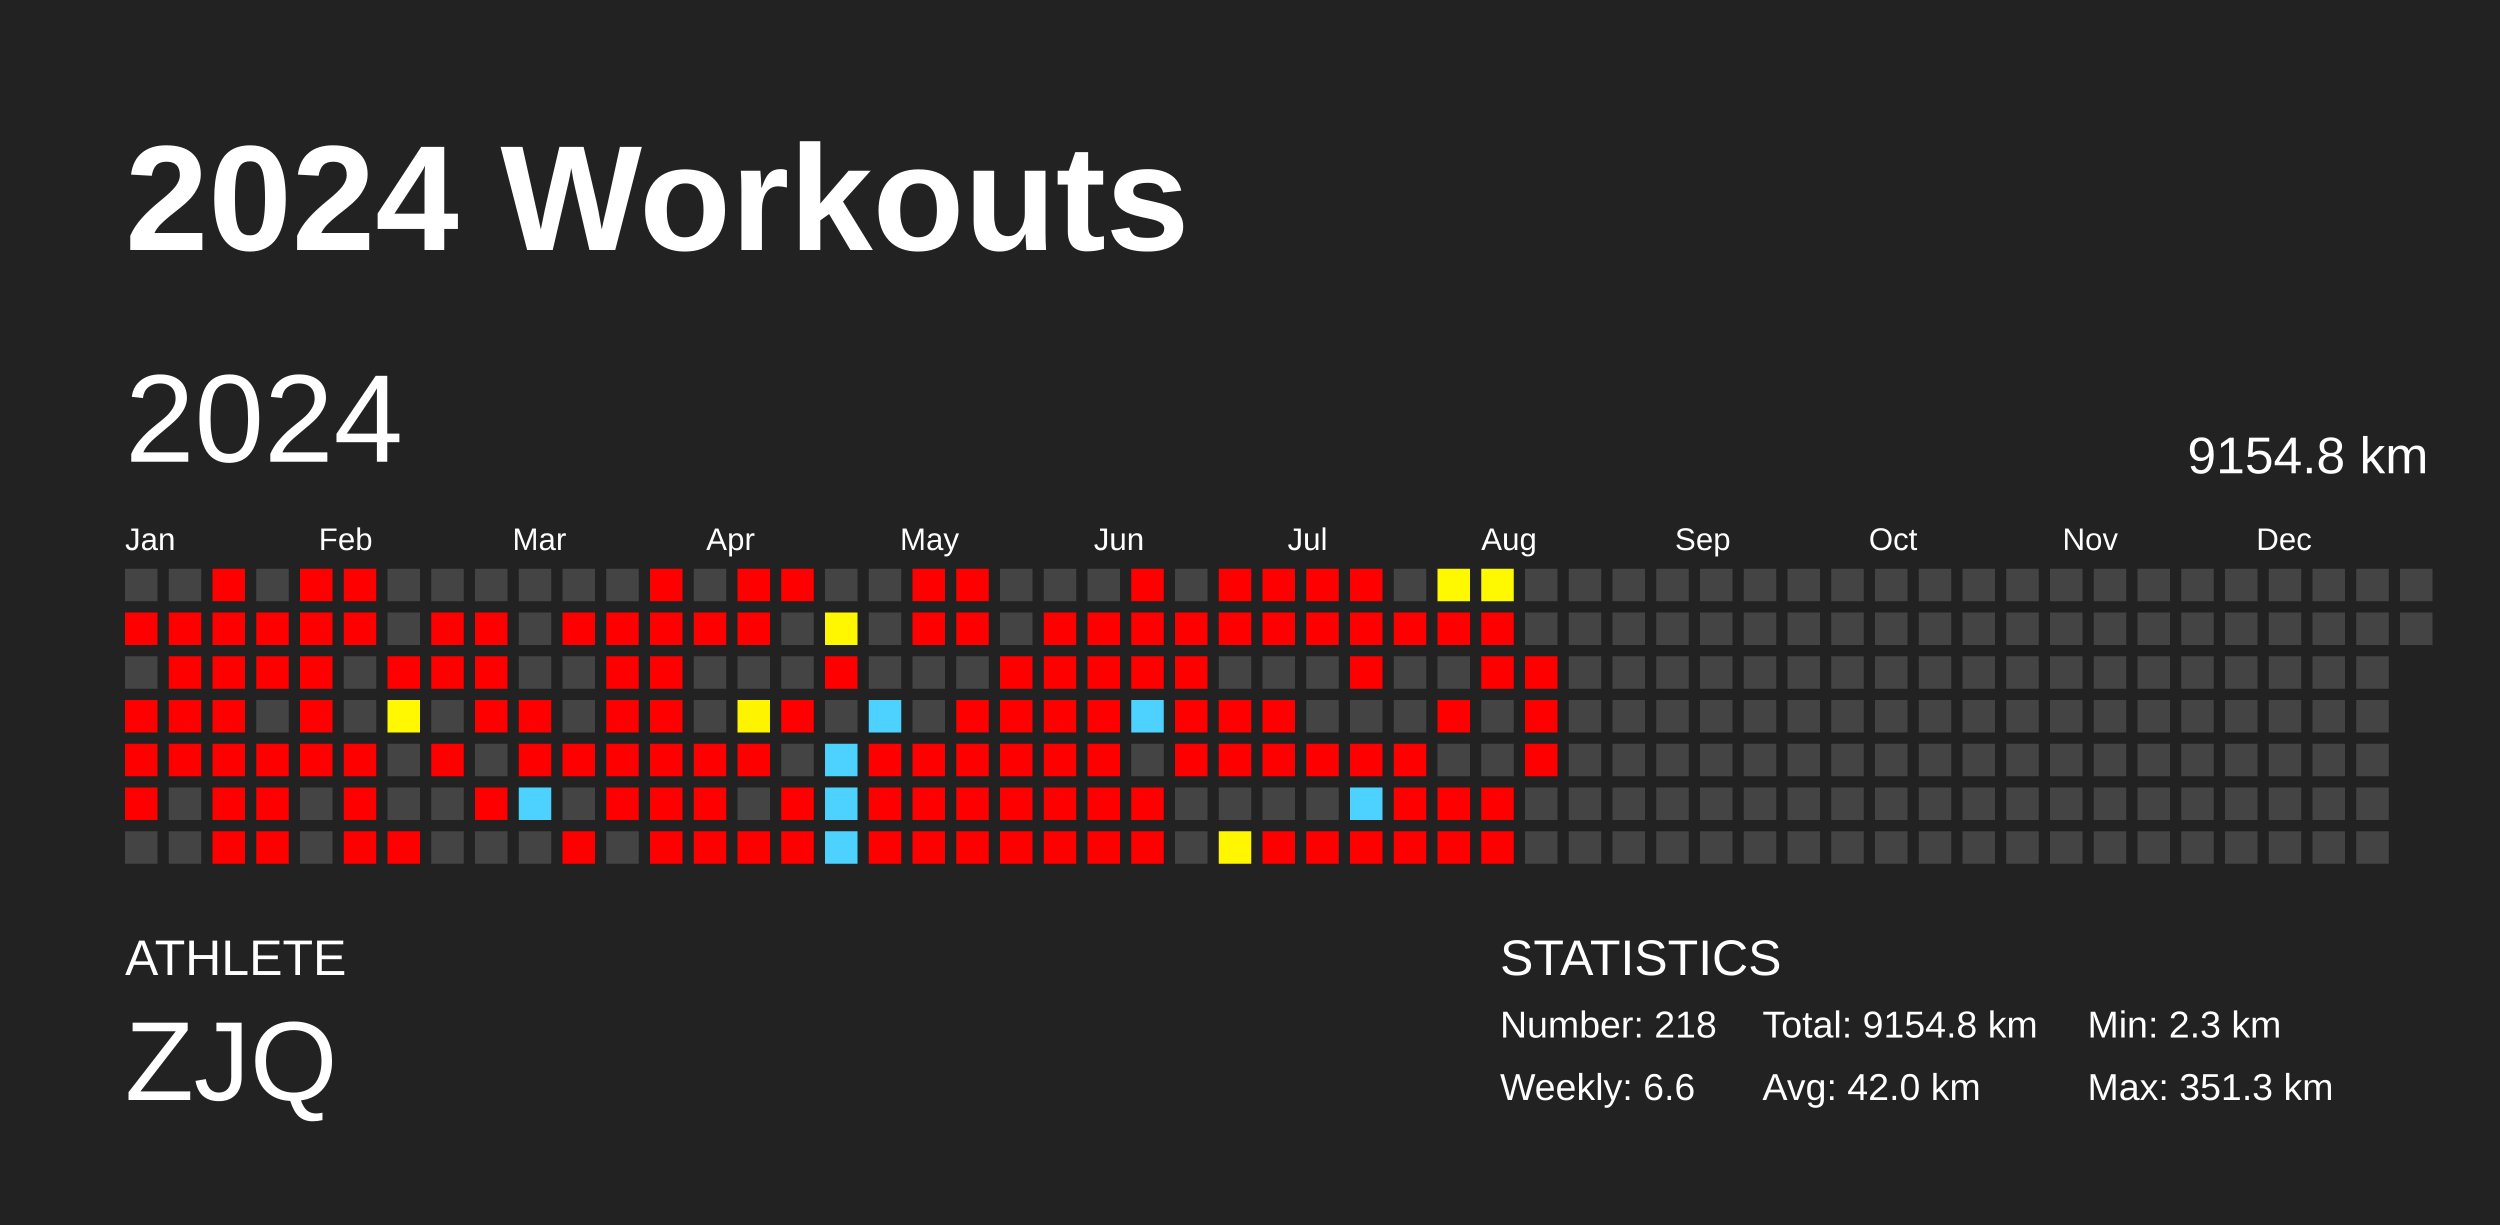
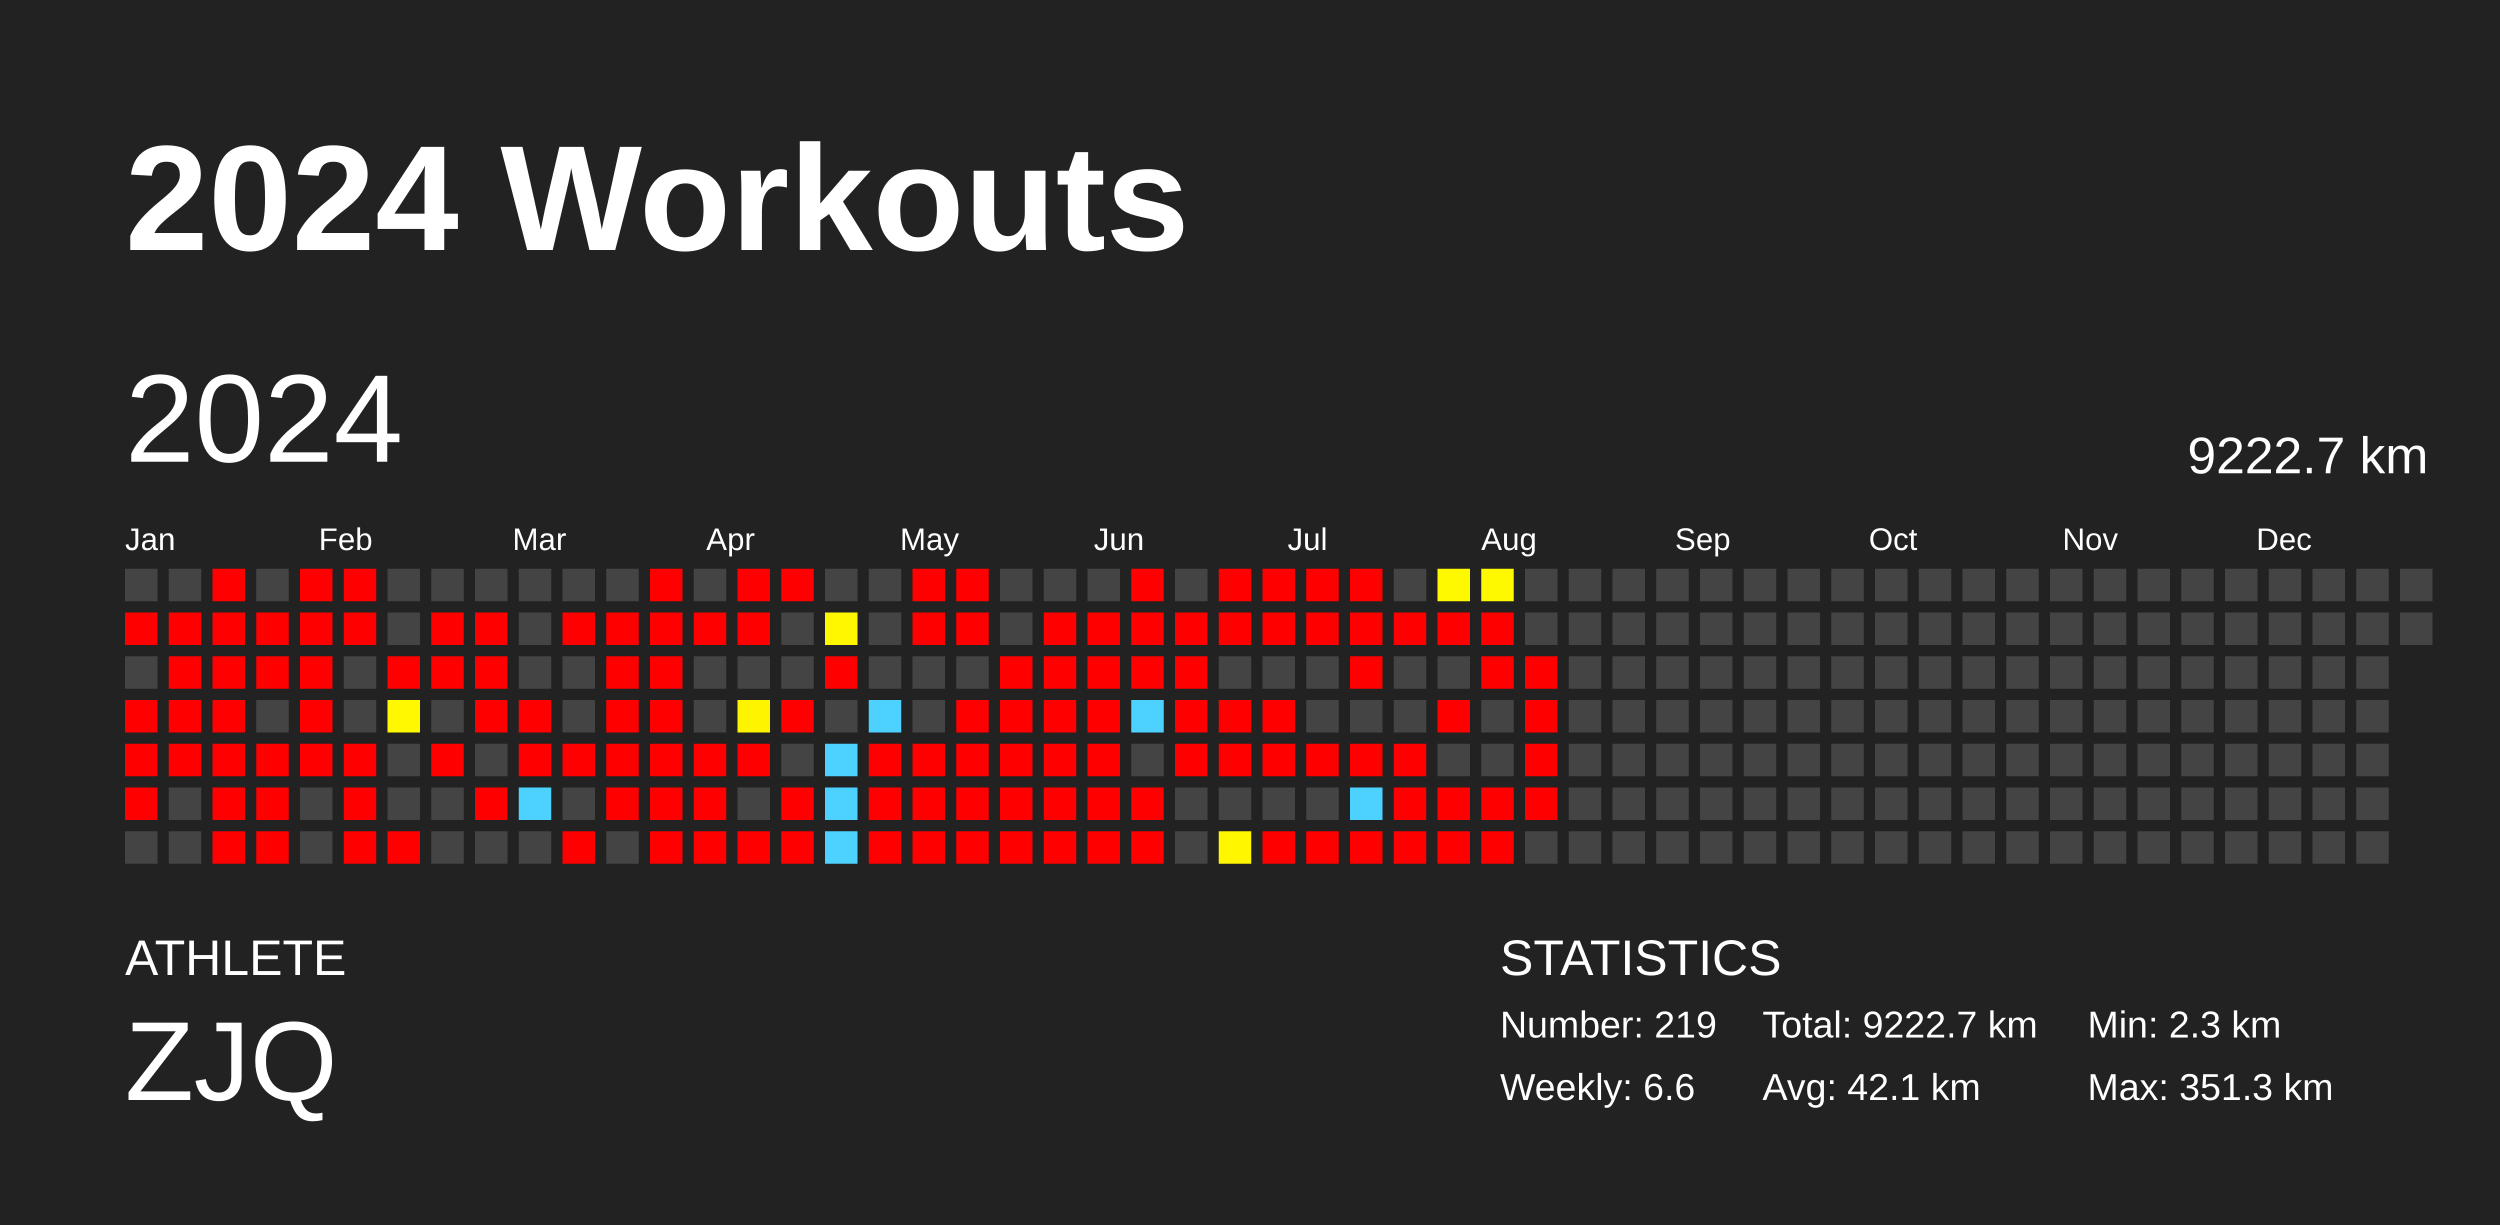
<svg xmlns="http://www.w3.org/2000/svg" baseProfile="full" height="98mm" version="1.1" viewBox="0,0,200,98" width="200mm">
  <defs />
  <rect fill="#222222" height="98" width="200" x="0" y="0" />
  <text fill="#FFFFFF" style="font-size:12px; font-family:Arial; font-weight:bold;" x="10" y="20">2024 Workouts</text>
  <text fill="#FFFFFF" style="font-size:4px; font-family:Arial" x="10" y="78">ATHLETE</text>
  <text fill="#FFFFFF" style="font-size:9px; font-family:Arial" x="10" y="88">ZJQ</text>
  <text fill="#FFFFFF" style="font-size:4px; font-family:Arial" x="120" y="78">STATISTICS</text>
-   <text fill="#FFFFFF" style="font-size:3px; font-family:Arial" x="120" y="83">Number: 218</text>
+   <text fill="#FFFFFF" style="font-size:3px; font-family:Arial" x="120" y="83">Number: 219</text>
  <text fill="#FFFFFF" style="font-size:3px; font-family:Arial" x="120" y="88">Weekly: 6.6</text>
-   <text fill="#FFFFFF" style="font-size:3px; font-family:Arial" x="141" y="83">Total: 9154.8 km</text>
-   <text fill="#FFFFFF" style="font-size:3px; font-family:Arial" x="141" y="88">Avg: 42.0 km</text>
+   <text fill="#FFFFFF" style="font-size:3px; font-family:Arial" x="141" y="83">Total: 9222.7 km</text>
+   <text fill="#FFFFFF" style="font-size:3px; font-family:Arial" x="141" y="88">Avg: 42.1 km</text>
  <text fill="#FFFFFF" style="font-size:3px; font-family:Arial" x="167" y="83">Min: 2.3 km</text>
  <text fill="#FFFFFF" style="font-size:3px; font-family:Arial" x="167" y="88">Max: 351.3 km</text>
  <text dominant-baseline="hanging" fill="#FFFFFF" style="font-size:10.0px; font-family:Arial;" x="10" y="30">2024</text>
-   <text dominant-baseline="hanging" fill="#FFFFFF" style="font-size:4.125px; font-family:Arial;" x="175" y="35">9154.8 km</text>
+   <text dominant-baseline="hanging" fill="#FFFFFF" style="font-size:4.125px; font-family:Arial;" x="175" y="35">9222.7 km</text>
  <text fill="#FFFFFF" style="font-size:2.5px; font-family:Arial" x="10.0" y="44">Jan</text>
  <text fill="#FFFFFF" style="font-size:2.5px; font-family:Arial" x="25.5" y="44">Feb</text>
  <text fill="#FFFFFF" style="font-size:2.5px; font-family:Arial" x="41.0" y="44">Mar</text>
  <text fill="#FFFFFF" style="font-size:2.5px; font-family:Arial" x="56.5" y="44">Apr</text>
  <text fill="#FFFFFF" style="font-size:2.5px; font-family:Arial" x="72.0" y="44">May</text>
  <text fill="#FFFFFF" style="font-size:2.5px; font-family:Arial" x="87.5" y="44">Jun</text>
  <text fill="#FFFFFF" style="font-size:2.5px; font-family:Arial" x="103.0" y="44">Jul</text>
  <text fill="#FFFFFF" style="font-size:2.5px; font-family:Arial" x="118.5" y="44">Aug</text>
  <text fill="#FFFFFF" style="font-size:2.5px; font-family:Arial" x="134.0" y="44">Sep</text>
  <text fill="#FFFFFF" style="font-size:2.5px; font-family:Arial" x="149.5" y="44">Oct</text>
  <text fill="#FFFFFF" style="font-size:2.5px; font-family:Arial" x="165.0" y="44">Nov</text>
  <text fill="#FFFFFF" style="font-size:2.5px; font-family:Arial" x="180.5" y="44">Dec</text>
  <rect fill="#444444" height="2.6" width="2.6" x="10.0" y="45.5" />
  <rect fill="red" height="2.6" width="2.6" x="10.0" y="49.0" />
  <rect fill="#444444" height="2.6" width="2.6" x="10.0" y="52.5" />
  <rect fill="red" height="2.6" width="2.6" x="10.0" y="56.0" />
  <rect fill="red" height="2.6" width="2.6" x="10.0" y="59.5" />
  <rect fill="red" height="2.6" width="2.6" x="10.0" y="63.0" />
  <rect fill="#444444" height="2.6" width="2.6" x="10.0" y="66.5" />
  <rect fill="#444444" height="2.6" width="2.6" x="13.5" y="45.5" />
  <rect fill="red" height="2.6" width="2.6" x="13.5" y="49.0" />
  <rect fill="red" height="2.6" width="2.6" x="13.5" y="52.5" />
  <rect fill="red" height="2.6" width="2.6" x="13.5" y="56.0" />
  <rect fill="red" height="2.6" width="2.6" x="13.5" y="59.5" />
  <rect fill="#444444" height="2.6" width="2.6" x="13.5" y="63.0" />
  <rect fill="#444444" height="2.6" width="2.6" x="13.5" y="66.5" />
  <rect fill="red" height="2.6" width="2.6" x="17.0" y="45.5" />
  <rect fill="red" height="2.6" width="2.6" x="17.0" y="49.0" />
  <rect fill="red" height="2.6" width="2.6" x="17.0" y="52.5" />
  <rect fill="red" height="2.6" width="2.6" x="17.0" y="56.0" />
  <rect fill="red" height="2.6" width="2.6" x="17.0" y="59.5" />
  <rect fill="red" height="2.6" width="2.6" x="17.0" y="63.0" />
  <rect fill="red" height="2.6" width="2.6" x="17.0" y="66.5" />
  <rect fill="#444444" height="2.6" width="2.6" x="20.5" y="45.5" />
  <rect fill="red" height="2.6" width="2.6" x="20.5" y="49.0" />
  <rect fill="red" height="2.6" width="2.6" x="20.5" y="52.5" />
  <rect fill="#444444" height="2.6" width="2.6" x="20.5" y="56.0" />
  <rect fill="red" height="2.6" width="2.6" x="20.5" y="59.5" />
  <rect fill="red" height="2.6" width="2.6" x="20.5" y="63.0" />
  <rect fill="red" height="2.6" width="2.6" x="20.5" y="66.5" />
  <rect fill="red" height="2.6" width="2.6" x="24.0" y="45.5" />
  <rect fill="red" height="2.6" width="2.6" x="24.0" y="49.0" />
  <rect fill="red" height="2.6" width="2.6" x="24.0" y="52.5" />
  <rect fill="red" height="2.6" width="2.6" x="24.0" y="56.0" />
  <rect fill="red" height="2.6" width="2.6" x="24.0" y="59.5" />
  <rect fill="#444444" height="2.6" width="2.6" x="24.0" y="63.0" />
  <rect fill="#444444" height="2.6" width="2.6" x="24.0" y="66.5" />
  <rect fill="red" height="2.6" width="2.6" x="27.5" y="45.5" />
  <rect fill="red" height="2.6" width="2.6" x="27.5" y="49.0" />
  <rect fill="#444444" height="2.6" width="2.6" x="27.5" y="52.5" />
  <rect fill="#444444" height="2.6" width="2.6" x="27.5" y="56.0" />
  <rect fill="red" height="2.6" width="2.6" x="27.5" y="59.5" />
  <rect fill="red" height="2.6" width="2.6" x="27.5" y="63.0" />
  <rect fill="red" height="2.6" width="2.6" x="27.5" y="66.5" />
  <rect fill="#444444" height="2.6" width="2.6" x="31.0" y="45.5" />
  <rect fill="#444444" height="2.6" width="2.6" x="31.0" y="49.0" />
  <rect fill="red" height="2.6" width="2.6" x="31.0" y="52.5" />
  <rect fill="#fff800" height="2.6" width="2.6" x="31.0" y="56.0" />
  <rect fill="#444444" height="2.6" width="2.6" x="31.0" y="59.5" />
  <rect fill="#444444" height="2.6" width="2.6" x="31.0" y="63.0" />
  <rect fill="red" height="2.6" width="2.6" x="31.0" y="66.5" />
  <rect fill="#444444" height="2.6" width="2.6" x="34.5" y="45.5" />
  <rect fill="red" height="2.6" width="2.6" x="34.5" y="49.0" />
  <rect fill="red" height="2.6" width="2.6" x="34.5" y="52.5" />
  <rect fill="#444444" height="2.6" width="2.6" x="34.5" y="56.0" />
  <rect fill="red" height="2.6" width="2.6" x="34.5" y="59.5" />
  <rect fill="#444444" height="2.6" width="2.6" x="34.5" y="63.0" />
  <rect fill="#444444" height="2.6" width="2.6" x="34.5" y="66.5" />
  <rect fill="#444444" height="2.6" width="2.6" x="38.0" y="45.5" />
  <rect fill="red" height="2.6" width="2.6" x="38.0" y="49.0" />
  <rect fill="red" height="2.6" width="2.6" x="38.0" y="52.5" />
  <rect fill="red" height="2.6" width="2.6" x="38.0" y="56.0" />
  <rect fill="#444444" height="2.6" width="2.6" x="38.0" y="59.5" />
  <rect fill="red" height="2.6" width="2.6" x="38.0" y="63.0" />
  <rect fill="#444444" height="2.6" width="2.6" x="38.0" y="66.5" />
  <rect fill="#444444" height="2.6" width="2.6" x="41.5" y="45.5" />
  <rect fill="#444444" height="2.6" width="2.6" x="41.5" y="49.0" />
  <rect fill="#444444" height="2.6" width="2.6" x="41.5" y="52.5" />
  <rect fill="red" height="2.6" width="2.6" x="41.5" y="56.0" />
  <rect fill="red" height="2.6" width="2.6" x="41.5" y="59.5" />
  <rect fill="#4dd2ff" height="2.6" width="2.6" x="41.5" y="63.0" />
  <rect fill="#444444" height="2.6" width="2.6" x="41.5" y="66.5" />
  <rect fill="#444444" height="2.6" width="2.6" x="45.0" y="45.5" />
  <rect fill="red" height="2.6" width="2.6" x="45.0" y="49.0" />
  <rect fill="#444444" height="2.6" width="2.6" x="45.0" y="52.5" />
  <rect fill="#444444" height="2.6" width="2.6" x="45.0" y="56.0" />
  <rect fill="red" height="2.6" width="2.6" x="45.0" y="59.5" />
  <rect fill="#444444" height="2.6" width="2.6" x="45.0" y="63.0" />
  <rect fill="red" height="2.6" width="2.6" x="45.0" y="66.5" />
  <rect fill="#444444" height="2.6" width="2.6" x="48.5" y="45.5" />
  <rect fill="red" height="2.6" width="2.6" x="48.5" y="49.0" />
  <rect fill="red" height="2.6" width="2.6" x="48.5" y="52.5" />
  <rect fill="red" height="2.6" width="2.6" x="48.5" y="56.0" />
  <rect fill="red" height="2.6" width="2.6" x="48.5" y="59.5" />
  <rect fill="red" height="2.6" width="2.6" x="48.5" y="63.0" />
  <rect fill="#444444" height="2.6" width="2.6" x="48.5" y="66.5" />
  <rect fill="red" height="2.6" width="2.6" x="52.0" y="45.5" />
  <rect fill="red" height="2.6" width="2.6" x="52.0" y="49.0" />
  <rect fill="red" height="2.6" width="2.6" x="52.0" y="52.5" />
  <rect fill="red" height="2.6" width="2.6" x="52.0" y="56.0" />
  <rect fill="red" height="2.6" width="2.6" x="52.0" y="59.5" />
  <rect fill="red" height="2.6" width="2.6" x="52.0" y="63.0" />
  <rect fill="red" height="2.6" width="2.6" x="52.0" y="66.5" />
  <rect fill="#444444" height="2.6" width="2.6" x="55.5" y="45.5" />
  <rect fill="red" height="2.6" width="2.6" x="55.5" y="49.0" />
  <rect fill="#444444" height="2.6" width="2.6" x="55.5" y="52.5" />
  <rect fill="#444444" height="2.6" width="2.6" x="55.5" y="56.0" />
  <rect fill="red" height="2.6" width="2.6" x="55.5" y="59.5" />
  <rect fill="red" height="2.6" width="2.6" x="55.5" y="63.0" />
  <rect fill="red" height="2.6" width="2.6" x="55.5" y="66.5" />
  <rect fill="red" height="2.6" width="2.6" x="59.0" y="45.5" />
  <rect fill="red" height="2.6" width="2.6" x="59.0" y="49.0" />
  <rect fill="#444444" height="2.6" width="2.6" x="59.0" y="52.5" />
  <rect fill="#fff400" height="2.6" width="2.6" x="59.0" y="56.0" />
  <rect fill="red" height="2.6" width="2.6" x="59.0" y="59.5" />
  <rect fill="#444444" height="2.6" width="2.6" x="59.0" y="63.0" />
  <rect fill="red" height="2.6" width="2.6" x="59.0" y="66.5" />
  <rect fill="red" height="2.6" width="2.6" x="62.5" y="45.5" />
  <rect fill="#444444" height="2.6" width="2.6" x="62.5" y="49.0" />
  <rect fill="#444444" height="2.6" width="2.6" x="62.5" y="52.5" />
  <rect fill="red" height="2.6" width="2.6" x="62.5" y="56.0" />
  <rect fill="#444444" height="2.6" width="2.6" x="62.5" y="59.5" />
  <rect fill="red" height="2.6" width="2.6" x="62.5" y="63.0" />
  <rect fill="red" height="2.6" width="2.6" x="62.5" y="66.5" />
  <rect fill="#444444" height="2.6" width="2.6" x="66.0" y="45.5" />
  <rect fill="#fff700" height="2.6" width="2.6" x="66.0" y="49.0" />
  <rect fill="red" height="2.6" width="2.6" x="66.0" y="52.5" />
  <rect fill="#444444" height="2.6" width="2.6" x="66.0" y="56.0" />
  <rect fill="#4dd2ff" height="2.6" width="2.6" x="66.0" y="59.5" />
  <rect fill="#4dd2ff" height="2.6" width="2.6" x="66.0" y="63.0" />
  <rect fill="#4dd2ff" height="2.6" width="2.6" x="66.0" y="66.5" />
  <rect fill="#444444" height="2.6" width="2.6" x="69.5" y="45.5" />
  <rect fill="#444444" height="2.6" width="2.6" x="69.5" y="49.0" />
  <rect fill="#444444" height="2.6" width="2.6" x="69.5" y="52.5" />
  <rect fill="#4dd2ff" height="2.6" width="2.6" x="69.5" y="56.0" />
  <rect fill="red" height="2.6" width="2.6" x="69.5" y="59.5" />
  <rect fill="red" height="2.6" width="2.6" x="69.5" y="63.0" />
  <rect fill="red" height="2.6" width="2.6" x="69.5" y="66.5" />
  <rect fill="red" height="2.6" width="2.6" x="73.0" y="45.5" />
  <rect fill="red" height="2.6" width="2.6" x="73.0" y="49.0" />
  <rect fill="#444444" height="2.6" width="2.6" x="73.0" y="52.5" />
  <rect fill="#444444" height="2.6" width="2.6" x="73.0" y="56.0" />
  <rect fill="red" height="2.6" width="2.6" x="73.0" y="59.5" />
  <rect fill="red" height="2.6" width="2.6" x="73.0" y="63.0" />
  <rect fill="red" height="2.6" width="2.6" x="73.0" y="66.5" />
  <rect fill="red" height="2.6" width="2.6" x="76.5" y="45.5" />
  <rect fill="red" height="2.6" width="2.6" x="76.5" y="49.0" />
  <rect fill="#444444" height="2.6" width="2.6" x="76.5" y="52.5" />
  <rect fill="red" height="2.6" width="2.6" x="76.5" y="56.0" />
  <rect fill="red" height="2.6" width="2.6" x="76.5" y="59.5" />
  <rect fill="red" height="2.6" width="2.6" x="76.5" y="63.0" />
  <rect fill="red" height="2.6" width="2.6" x="76.5" y="66.5" />
  <rect fill="#444444" height="2.6" width="2.6" x="80.0" y="45.5" />
  <rect fill="#444444" height="2.6" width="2.6" x="80.0" y="49.0" />
  <rect fill="red" height="2.6" width="2.6" x="80.0" y="52.5" />
  <rect fill="red" height="2.6" width="2.6" x="80.0" y="56.0" />
  <rect fill="red" height="2.6" width="2.6" x="80.0" y="59.5" />
  <rect fill="red" height="2.6" width="2.6" x="80.0" y="63.0" />
  <rect fill="red" height="2.6" width="2.6" x="80.0" y="66.5" />
  <rect fill="#444444" height="2.6" width="2.6" x="83.5" y="45.5" />
  <rect fill="red" height="2.6" width="2.6" x="83.5" y="49.0" />
  <rect fill="red" height="2.6" width="2.6" x="83.5" y="52.5" />
  <rect fill="red" height="2.6" width="2.6" x="83.5" y="56.0" />
  <rect fill="red" height="2.6" width="2.6" x="83.5" y="59.5" />
  <rect fill="red" height="2.6" width="2.6" x="83.5" y="63.0" />
  <rect fill="red" height="2.6" width="2.6" x="83.5" y="66.5" />
  <rect fill="#444444" height="2.6" width="2.6" x="87.0" y="45.5" />
  <rect fill="red" height="2.6" width="2.6" x="87.0" y="49.0" />
  <rect fill="red" height="2.6" width="2.6" x="87.0" y="52.5" />
  <rect fill="red" height="2.6" width="2.6" x="87.0" y="56.0" />
  <rect fill="red" height="2.6" width="2.6" x="87.0" y="59.5" />
  <rect fill="red" height="2.6" width="2.6" x="87.0" y="63.0" />
  <rect fill="red" height="2.6" width="2.6" x="87.0" y="66.5" />
  <rect fill="red" height="2.6" width="2.6" x="90.5" y="45.5" />
  <rect fill="red" height="2.6" width="2.6" x="90.5" y="49.0" />
  <rect fill="red" height="2.6" width="2.6" x="90.5" y="52.5" />
  <rect fill="#4dd2ff" height="2.6" width="2.6" x="90.5" y="56.0" />
  <rect fill="#444444" height="2.6" width="2.6" x="90.5" y="59.5" />
  <rect fill="red" height="2.6" width="2.6" x="90.5" y="63.0" />
  <rect fill="red" height="2.6" width="2.6" x="90.5" y="66.5" />
  <rect fill="#444444" height="2.6" width="2.6" x="94.0" y="45.5" />
  <rect fill="red" height="2.6" width="2.6" x="94.0" y="49.0" />
  <rect fill="red" height="2.6" width="2.6" x="94.0" y="52.5" />
  <rect fill="red" height="2.6" width="2.6" x="94.0" y="56.0" />
  <rect fill="red" height="2.6" width="2.6" x="94.0" y="59.5" />
  <rect fill="#444444" height="2.6" width="2.6" x="94.0" y="63.0" />
  <rect fill="#444444" height="2.6" width="2.6" x="94.0" y="66.5" />
  <rect fill="red" height="2.6" width="2.6" x="97.5" y="45.5" />
  <rect fill="red" height="2.6" width="2.6" x="97.5" y="49.0" />
  <rect fill="#444444" height="2.6" width="2.6" x="97.5" y="52.5" />
  <rect fill="red" height="2.6" width="2.6" x="97.5" y="56.0" />
  <rect fill="red" height="2.6" width="2.6" x="97.5" y="59.5" />
  <rect fill="#444444" height="2.6" width="2.6" x="97.5" y="63.0" />
  <rect fill="#fff600" height="2.6" width="2.6" x="97.5" y="66.5" />
  <rect fill="red" height="2.6" width="2.6" x="101.0" y="45.5" />
  <rect fill="red" height="2.6" width="2.6" x="101.0" y="49.0" />
  <rect fill="#444444" height="2.6" width="2.6" x="101.0" y="52.5" />
  <rect fill="red" height="2.6" width="2.6" x="101.0" y="56.0" />
  <rect fill="red" height="2.6" width="2.6" x="101.0" y="59.5" />
  <rect fill="#444444" height="2.6" width="2.6" x="101.0" y="63.0" />
  <rect fill="red" height="2.6" width="2.6" x="101.0" y="66.5" />
  <rect fill="red" height="2.6" width="2.6" x="104.5" y="45.5" />
  <rect fill="red" height="2.6" width="2.6" x="104.5" y="49.0" />
  <rect fill="#444444" height="2.6" width="2.6" x="104.5" y="52.5" />
  <rect fill="#444444" height="2.6" width="2.6" x="104.5" y="56.0" />
  <rect fill="red" height="2.6" width="2.6" x="104.5" y="59.5" />
  <rect fill="#444444" height="2.6" width="2.6" x="104.5" y="63.0" />
  <rect fill="red" height="2.6" width="2.6" x="104.5" y="66.5" />
  <rect fill="red" height="2.6" width="2.6" x="108.0" y="45.5" />
  <rect fill="red" height="2.6" width="2.6" x="108.0" y="49.0" />
  <rect fill="red" height="2.6" width="2.6" x="108.0" y="52.5" />
  <rect fill="#444444" height="2.6" width="2.6" x="108.0" y="56.0" />
  <rect fill="red" height="2.6" width="2.6" x="108.0" y="59.5" />
  <rect fill="#4dd2ff" height="2.6" width="2.6" x="108.0" y="63.0" />
  <rect fill="red" height="2.6" width="2.6" x="108.0" y="66.5" />
  <rect fill="#444444" height="2.6" width="2.6" x="111.5" y="45.5" />
  <rect fill="red" height="2.6" width="2.6" x="111.5" y="49.0" />
  <rect fill="#444444" height="2.6" width="2.6" x="111.5" y="52.5" />
  <rect fill="#444444" height="2.6" width="2.6" x="111.5" y="56.0" />
  <rect fill="red" height="2.6" width="2.6" x="111.5" y="59.5" />
  <rect fill="red" height="2.6" width="2.6" x="111.5" y="63.0" />
  <rect fill="red" height="2.6" width="2.6" x="111.5" y="66.5" />
  <rect fill="#fff900" height="2.6" width="2.6" x="115.0" y="45.5" />
  <rect fill="red" height="2.6" width="2.6" x="115.0" y="49.0" />
  <rect fill="#444444" height="2.6" width="2.6" x="115.0" y="52.5" />
  <rect fill="red" height="2.6" width="2.6" x="115.0" y="56.0" />
  <rect fill="#444444" height="2.6" width="2.6" x="115.0" y="59.5" />
  <rect fill="red" height="2.6" width="2.6" x="115.0" y="63.0" />
  <rect fill="red" height="2.6" width="2.6" x="115.0" y="66.5" />
  <rect fill="#fff900" height="2.6" width="2.6" x="118.5" y="45.5" />
  <rect fill="red" height="2.6" width="2.6" x="118.5" y="49.0" />
  <rect fill="red" height="2.6" width="2.6" x="118.5" y="52.5" />
  <rect fill="#444444" height="2.6" width="2.6" x="118.5" y="56.0" />
  <rect fill="#444444" height="2.6" width="2.6" x="118.5" y="59.5" />
  <rect fill="red" height="2.6" width="2.6" x="118.5" y="63.0" />
  <rect fill="red" height="2.6" width="2.6" x="118.5" y="66.5" />
  <rect fill="#444444" height="2.6" width="2.6" x="122.0" y="45.5" />
  <rect fill="#444444" height="2.6" width="2.6" x="122.0" y="49.0" />
  <rect fill="red" height="2.6" width="2.6" x="122.0" y="52.5" />
  <rect fill="red" height="2.6" width="2.6" x="122.0" y="56.0" />
  <rect fill="red" height="2.6" width="2.6" x="122.0" y="59.5" />
-   <rect fill="#444444" height="2.6" width="2.6" x="122.0" y="63.0" />
+   <rect fill="red" height="2.6" width="2.6" x="122.0" y="63.0" />
  <rect fill="#444444" height="2.6" width="2.6" x="122.0" y="66.5" />
  <rect fill="#444444" height="2.6" width="2.6" x="125.5" y="45.5" />
  <rect fill="#444444" height="2.6" width="2.6" x="125.5" y="49.0" />
  <rect fill="#444444" height="2.6" width="2.6" x="125.5" y="52.5" />
  <rect fill="#444444" height="2.6" width="2.6" x="125.5" y="56.0" />
  <rect fill="#444444" height="2.6" width="2.6" x="125.5" y="59.5" />
  <rect fill="#444444" height="2.6" width="2.6" x="125.5" y="63.0" />
  <rect fill="#444444" height="2.6" width="2.6" x="125.5" y="66.5" />
  <rect fill="#444444" height="2.6" width="2.6" x="129.0" y="45.5" />
  <rect fill="#444444" height="2.6" width="2.6" x="129.0" y="49.0" />
  <rect fill="#444444" height="2.6" width="2.6" x="129.0" y="52.5" />
  <rect fill="#444444" height="2.6" width="2.6" x="129.0" y="56.0" />
  <rect fill="#444444" height="2.6" width="2.6" x="129.0" y="59.5" />
  <rect fill="#444444" height="2.6" width="2.6" x="129.0" y="63.0" />
  <rect fill="#444444" height="2.6" width="2.6" x="129.0" y="66.5" />
  <rect fill="#444444" height="2.6" width="2.6" x="132.5" y="45.5" />
  <rect fill="#444444" height="2.6" width="2.6" x="132.5" y="49.0" />
  <rect fill="#444444" height="2.6" width="2.6" x="132.5" y="52.5" />
  <rect fill="#444444" height="2.6" width="2.6" x="132.5" y="56.0" />
  <rect fill="#444444" height="2.6" width="2.6" x="132.5" y="59.5" />
  <rect fill="#444444" height="2.6" width="2.6" x="132.5" y="63.0" />
  <rect fill="#444444" height="2.6" width="2.6" x="132.5" y="66.5" />
  <rect fill="#444444" height="2.6" width="2.6" x="136.0" y="45.5" />
  <rect fill="#444444" height="2.6" width="2.6" x="136.0" y="49.0" />
  <rect fill="#444444" height="2.6" width="2.6" x="136.0" y="52.5" />
  <rect fill="#444444" height="2.6" width="2.6" x="136.0" y="56.0" />
  <rect fill="#444444" height="2.6" width="2.6" x="136.0" y="59.5" />
  <rect fill="#444444" height="2.6" width="2.6" x="136.0" y="63.0" />
  <rect fill="#444444" height="2.6" width="2.6" x="136.0" y="66.5" />
  <rect fill="#444444" height="2.6" width="2.6" x="139.5" y="45.5" />
  <rect fill="#444444" height="2.6" width="2.6" x="139.5" y="49.0" />
  <rect fill="#444444" height="2.6" width="2.6" x="139.5" y="52.5" />
  <rect fill="#444444" height="2.6" width="2.6" x="139.5" y="56.0" />
  <rect fill="#444444" height="2.6" width="2.6" x="139.5" y="59.5" />
  <rect fill="#444444" height="2.6" width="2.6" x="139.5" y="63.0" />
  <rect fill="#444444" height="2.6" width="2.6" x="139.5" y="66.5" />
  <rect fill="#444444" height="2.6" width="2.6" x="143.0" y="45.5" />
  <rect fill="#444444" height="2.6" width="2.6" x="143.0" y="49.0" />
  <rect fill="#444444" height="2.6" width="2.6" x="143.0" y="52.5" />
  <rect fill="#444444" height="2.6" width="2.6" x="143.0" y="56.0" />
  <rect fill="#444444" height="2.6" width="2.6" x="143.0" y="59.5" />
  <rect fill="#444444" height="2.6" width="2.6" x="143.0" y="63.0" />
  <rect fill="#444444" height="2.6" width="2.6" x="143.0" y="66.5" />
  <rect fill="#444444" height="2.6" width="2.6" x="146.5" y="45.5" />
  <rect fill="#444444" height="2.6" width="2.6" x="146.5" y="49.0" />
  <rect fill="#444444" height="2.6" width="2.6" x="146.5" y="52.5" />
  <rect fill="#444444" height="2.6" width="2.6" x="146.5" y="56.0" />
  <rect fill="#444444" height="2.6" width="2.6" x="146.5" y="59.5" />
  <rect fill="#444444" height="2.6" width="2.6" x="146.5" y="63.0" />
  <rect fill="#444444" height="2.6" width="2.6" x="146.5" y="66.5" />
  <rect fill="#444444" height="2.6" width="2.6" x="150.0" y="45.5" />
  <rect fill="#444444" height="2.6" width="2.6" x="150.0" y="49.0" />
  <rect fill="#444444" height="2.6" width="2.6" x="150.0" y="52.5" />
  <rect fill="#444444" height="2.6" width="2.6" x="150.0" y="56.0" />
  <rect fill="#444444" height="2.6" width="2.6" x="150.0" y="59.5" />
  <rect fill="#444444" height="2.6" width="2.6" x="150.0" y="63.0" />
  <rect fill="#444444" height="2.6" width="2.6" x="150.0" y="66.5" />
  <rect fill="#444444" height="2.6" width="2.6" x="153.5" y="45.5" />
  <rect fill="#444444" height="2.6" width="2.6" x="153.5" y="49.0" />
  <rect fill="#444444" height="2.6" width="2.6" x="153.5" y="52.5" />
  <rect fill="#444444" height="2.6" width="2.6" x="153.5" y="56.0" />
  <rect fill="#444444" height="2.6" width="2.6" x="153.5" y="59.5" />
  <rect fill="#444444" height="2.6" width="2.6" x="153.5" y="63.0" />
  <rect fill="#444444" height="2.6" width="2.6" x="153.5" y="66.5" />
  <rect fill="#444444" height="2.6" width="2.6" x="157.0" y="45.5" />
  <rect fill="#444444" height="2.6" width="2.6" x="157.0" y="49.0" />
  <rect fill="#444444" height="2.6" width="2.6" x="157.0" y="52.5" />
  <rect fill="#444444" height="2.6" width="2.6" x="157.0" y="56.0" />
  <rect fill="#444444" height="2.6" width="2.6" x="157.0" y="59.5" />
  <rect fill="#444444" height="2.6" width="2.6" x="157.0" y="63.0" />
  <rect fill="#444444" height="2.6" width="2.6" x="157.0" y="66.5" />
  <rect fill="#444444" height="2.6" width="2.6" x="160.5" y="45.5" />
  <rect fill="#444444" height="2.6" width="2.6" x="160.5" y="49.0" />
  <rect fill="#444444" height="2.6" width="2.6" x="160.5" y="52.5" />
  <rect fill="#444444" height="2.6" width="2.6" x="160.5" y="56.0" />
  <rect fill="#444444" height="2.6" width="2.6" x="160.5" y="59.5" />
  <rect fill="#444444" height="2.6" width="2.6" x="160.5" y="63.0" />
  <rect fill="#444444" height="2.6" width="2.6" x="160.5" y="66.5" />
  <rect fill="#444444" height="2.6" width="2.6" x="164.0" y="45.5" />
  <rect fill="#444444" height="2.6" width="2.6" x="164.0" y="49.0" />
  <rect fill="#444444" height="2.6" width="2.6" x="164.0" y="52.5" />
  <rect fill="#444444" height="2.6" width="2.6" x="164.0" y="56.0" />
  <rect fill="#444444" height="2.6" width="2.6" x="164.0" y="59.5" />
  <rect fill="#444444" height="2.6" width="2.6" x="164.0" y="63.0" />
  <rect fill="#444444" height="2.6" width="2.6" x="164.0" y="66.5" />
  <rect fill="#444444" height="2.6" width="2.6" x="167.5" y="45.5" />
  <rect fill="#444444" height="2.6" width="2.6" x="167.5" y="49.0" />
  <rect fill="#444444" height="2.6" width="2.6" x="167.5" y="52.5" />
  <rect fill="#444444" height="2.6" width="2.6" x="167.5" y="56.0" />
  <rect fill="#444444" height="2.6" width="2.6" x="167.5" y="59.5" />
  <rect fill="#444444" height="2.6" width="2.6" x="167.5" y="63.0" />
  <rect fill="#444444" height="2.6" width="2.6" x="167.5" y="66.5" />
  <rect fill="#444444" height="2.6" width="2.6" x="171.0" y="45.5" />
  <rect fill="#444444" height="2.6" width="2.6" x="171.0" y="49.0" />
  <rect fill="#444444" height="2.6" width="2.6" x="171.0" y="52.5" />
  <rect fill="#444444" height="2.6" width="2.6" x="171.0" y="56.0" />
  <rect fill="#444444" height="2.6" width="2.6" x="171.0" y="59.5" />
  <rect fill="#444444" height="2.6" width="2.6" x="171.0" y="63.0" />
  <rect fill="#444444" height="2.6" width="2.6" x="171.0" y="66.5" />
  <rect fill="#444444" height="2.6" width="2.6" x="174.5" y="45.5" />
  <rect fill="#444444" height="2.6" width="2.6" x="174.5" y="49.0" />
  <rect fill="#444444" height="2.6" width="2.6" x="174.5" y="52.5" />
  <rect fill="#444444" height="2.6" width="2.6" x="174.5" y="56.0" />
  <rect fill="#444444" height="2.6" width="2.6" x="174.5" y="59.5" />
  <rect fill="#444444" height="2.6" width="2.6" x="174.5" y="63.0" />
  <rect fill="#444444" height="2.6" width="2.6" x="174.5" y="66.5" />
  <rect fill="#444444" height="2.6" width="2.6" x="178.0" y="45.5" />
  <rect fill="#444444" height="2.6" width="2.6" x="178.0" y="49.0" />
  <rect fill="#444444" height="2.6" width="2.6" x="178.0" y="52.5" />
  <rect fill="#444444" height="2.6" width="2.6" x="178.0" y="56.0" />
  <rect fill="#444444" height="2.6" width="2.6" x="178.0" y="59.5" />
  <rect fill="#444444" height="2.6" width="2.6" x="178.0" y="63.0" />
  <rect fill="#444444" height="2.6" width="2.6" x="178.0" y="66.5" />
  <rect fill="#444444" height="2.6" width="2.6" x="181.5" y="45.5" />
  <rect fill="#444444" height="2.6" width="2.6" x="181.5" y="49.0" />
  <rect fill="#444444" height="2.6" width="2.6" x="181.5" y="52.5" />
  <rect fill="#444444" height="2.6" width="2.6" x="181.5" y="56.0" />
  <rect fill="#444444" height="2.6" width="2.6" x="181.5" y="59.5" />
  <rect fill="#444444" height="2.6" width="2.6" x="181.5" y="63.0" />
  <rect fill="#444444" height="2.6" width="2.6" x="181.5" y="66.5" />
  <rect fill="#444444" height="2.6" width="2.6" x="185.0" y="45.5" />
  <rect fill="#444444" height="2.6" width="2.6" x="185.0" y="49.0" />
  <rect fill="#444444" height="2.6" width="2.6" x="185.0" y="52.5" />
  <rect fill="#444444" height="2.6" width="2.6" x="185.0" y="56.0" />
  <rect fill="#444444" height="2.6" width="2.6" x="185.0" y="59.5" />
  <rect fill="#444444" height="2.6" width="2.6" x="185.0" y="63.0" />
  <rect fill="#444444" height="2.6" width="2.6" x="185.0" y="66.5" />
  <rect fill="#444444" height="2.6" width="2.6" x="188.5" y="45.5" />
  <rect fill="#444444" height="2.6" width="2.6" x="188.5" y="49.0" />
  <rect fill="#444444" height="2.6" width="2.6" x="188.5" y="52.5" />
  <rect fill="#444444" height="2.6" width="2.6" x="188.5" y="56.0" />
  <rect fill="#444444" height="2.6" width="2.6" x="188.5" y="59.5" />
  <rect fill="#444444" height="2.6" width="2.6" x="188.5" y="63.0" />
  <rect fill="#444444" height="2.6" width="2.6" x="188.5" y="66.5" />
  <rect fill="#444444" height="2.6" width="2.6" x="192.0" y="45.5" />
  <rect fill="#444444" height="2.6" width="2.6" x="192.0" y="49.0" />
</svg>
